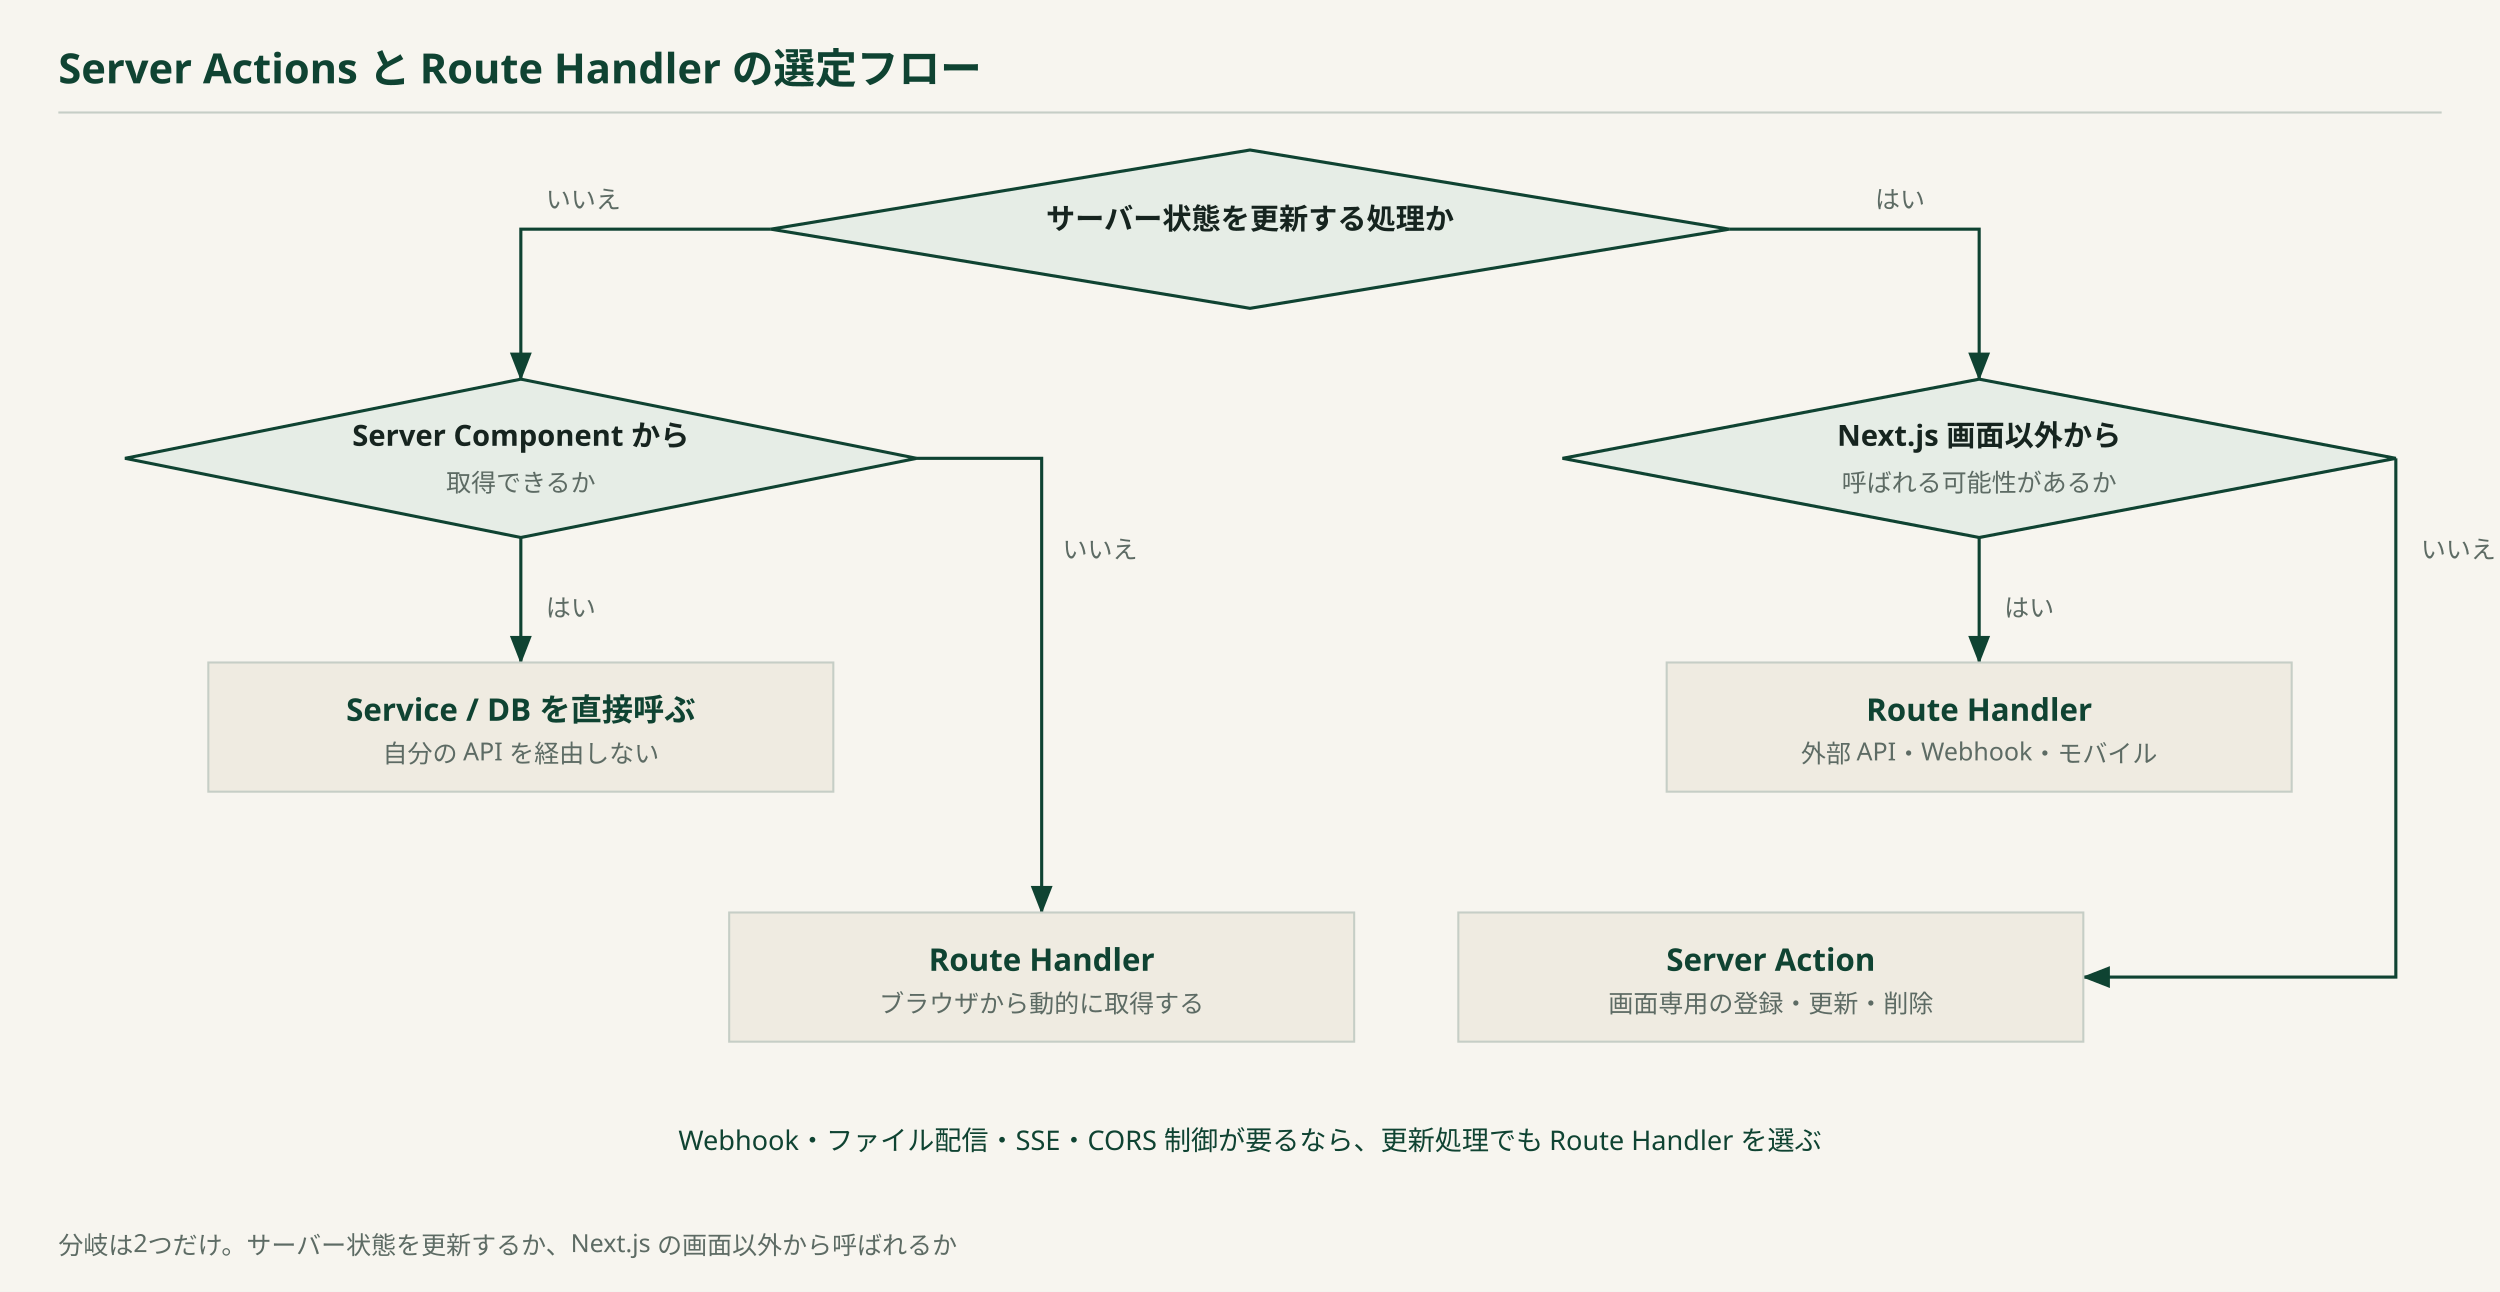
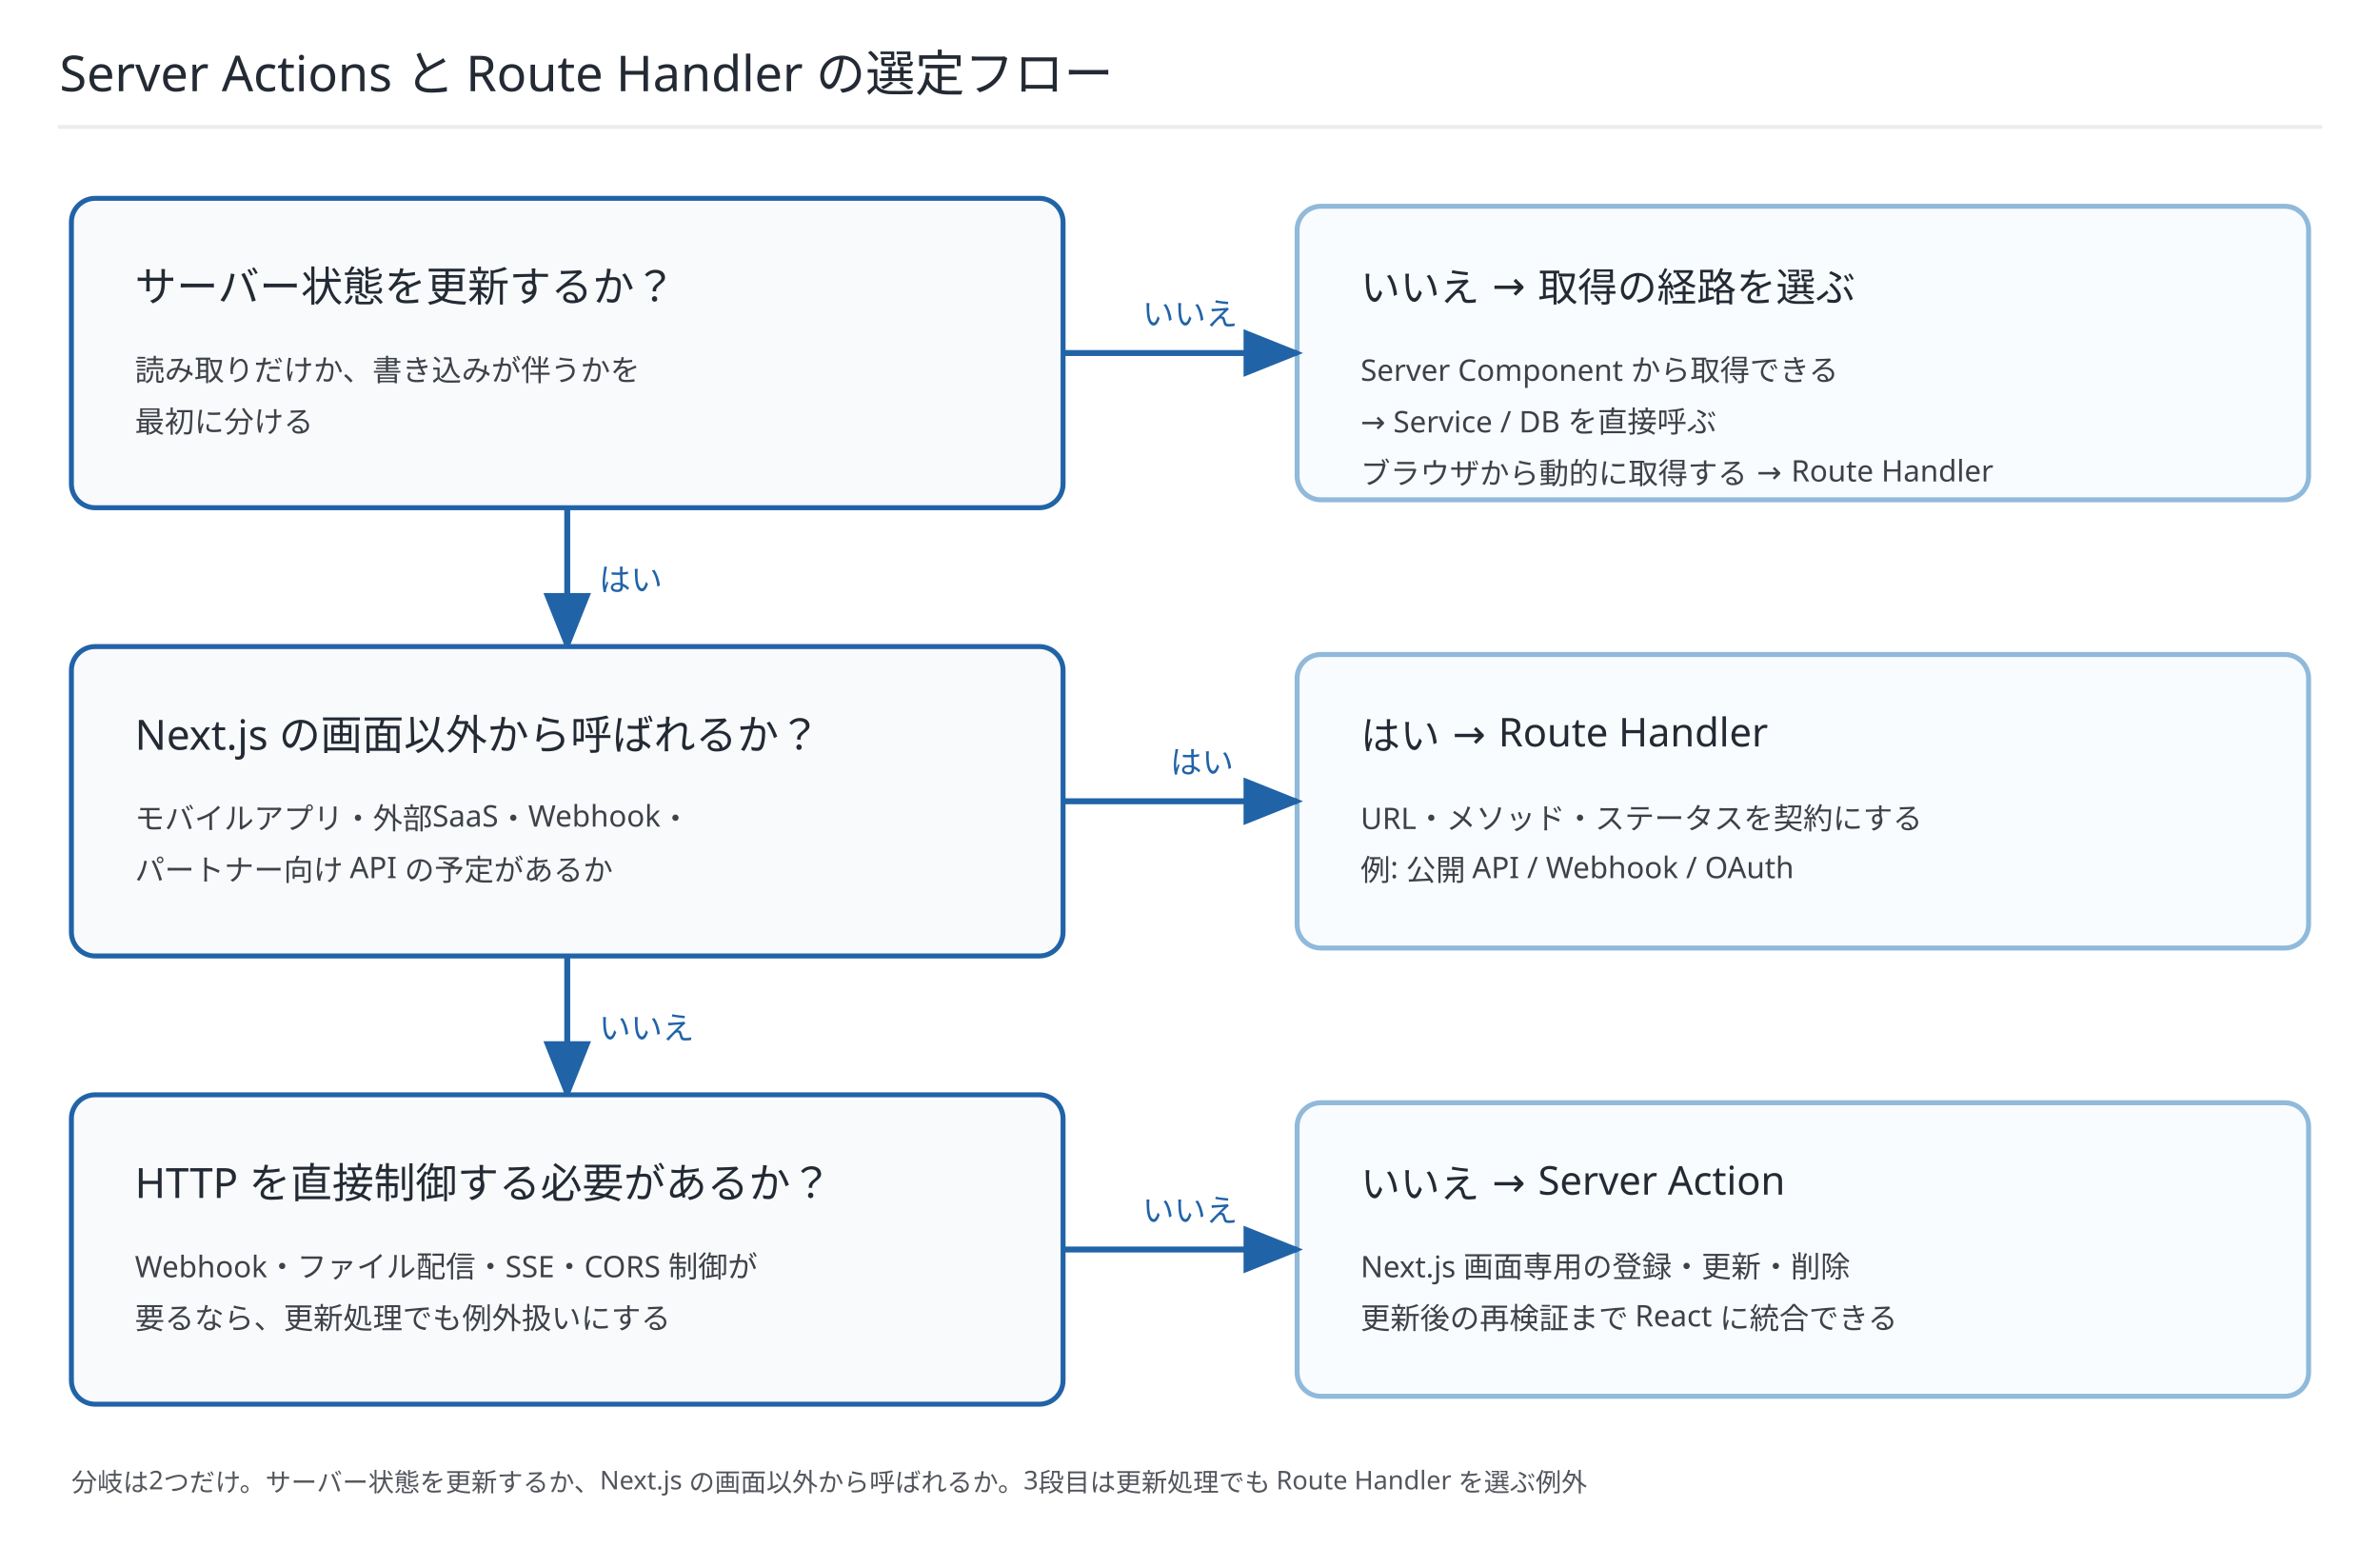
- <svg xmlns="http://www.w3.org/2000/svg" width="1200" height="620" viewBox="0 0 1200 620">
+ <svg xmlns="http://www.w3.org/2000/svg" width="1200" height="790" viewBox="0 0 1200 790">
  <defs>
-     <marker id="ar" markerWidth="9" markerHeight="7" refX="8.5" refY="3.5" orient="auto">
-       <path d="M0,0 L9,3.5 L0,7 z" fill="#0F4332" />
+     <marker id="ar" markerWidth="10" markerHeight="8" refX="9" refY="4" orient="auto">
+       <path d="M0,0 L10,4 L0,8 z" fill="#2163A7" />
    </marker>
-     <marker id="arR" markerWidth="9" markerHeight="7" refX="8.5" refY="3.5" orient="auto">
-       <path d="M0,0 L9,3.5 L0,7 z" fill="#8C3A2B" />
+     <marker id="arR" markerWidth="10" markerHeight="8" refX="9" refY="4" orient="auto">
+       <path d="M0,0 L10,4 L0,8 z" fill="#B4472F" />
    </marker>
  </defs>
-   <rect width="1200" height="620" fill="#F7F5EF" />
-   <text x="28" y="40" font-family="'Hiragino Kaku Gothic ProN','Hiragino Sans','BIZ UDGothic',sans-serif" font-size="20" fill="#0F4332" text-anchor="start" font-weight="600">Server Actions と Route Handler の選定フロー</text>
-   <line x1="28" y1="54" x2="1172" y2="54" stroke="#C6CEC6" stroke-width="1" />
-   <polygon points="600,72.0 830.0,110 600,148.0 370.0,110" fill="#E6EDE6" stroke="#0F4332" stroke-width="1.5" />
-   <text x="600" y="110" font-family="'Hiragino Kaku Gothic ProN','Hiragino Sans','BIZ UDGothic',sans-serif" font-size="14" fill="#16241F" text-anchor="middle" font-weight="600">サーバー状態を更新する処理か</text>
-   <polyline points="370,110 250,110 250,182" fill="none" stroke="#0F4332" stroke-width="1.5" marker-end="url(#ar)" />
-   <text x="262" y="100" font-family="'Hiragino Kaku Gothic ProN','Hiragino Sans','BIZ UDGothic',sans-serif" font-size="12" fill="#5D6B64" text-anchor="start" font-weight="normal">いいえ</text>
-   <polygon points="250,182.0 440.0,220 250,258.0 60.0,220" fill="#E6EDE6" stroke="#0F4332" stroke-width="1.5" />
-   <text x="250" y="214" font-family="'Hiragino Kaku Gothic ProN','Hiragino Sans','BIZ UDGothic',sans-serif" font-size="14" fill="#16241F" text-anchor="middle" font-weight="600">Server Component から</text>
-   <text x="250" y="236" font-family="'Hiragino Kaku Gothic ProN','Hiragino Sans','BIZ UDGothic',sans-serif" font-size="12" fill="#5D6B64" text-anchor="middle" font-weight="normal">取得できるか</text>
-   <polyline points="250,258 250,318" fill="none" stroke="#0F4332" stroke-width="1.5" marker-end="url(#ar)" />
-   <text x="262" y="296" font-family="'Hiragino Kaku Gothic ProN','Hiragino Sans','BIZ UDGothic',sans-serif" font-size="12" fill="#5D6B64" text-anchor="start" font-weight="normal">はい</text>
-   <rect x="100" y="318" width="300" height="62" fill="#EFEBE1" stroke="#C6CEC6" stroke-width="1" />
-   <text x="250" y="346" font-family="'Hiragino Kaku Gothic ProN','Hiragino Sans','BIZ UDGothic',sans-serif" font-size="15" fill="#0F4332" text-anchor="middle" font-weight="600">Service / DB を直接呼ぶ</text>
-   <text x="250" y="366" font-family="'Hiragino Kaku Gothic ProN','Hiragino Sans','BIZ UDGothic',sans-serif" font-size="12" fill="#5D6B64" text-anchor="middle" font-weight="normal">自分の API を経由しない</text>
-   <polyline points="440,220 500,220 500,438" fill="none" stroke="#0F4332" stroke-width="1.5" marker-end="url(#ar)" />
-   <text x="510" y="268" font-family="'Hiragino Kaku Gothic ProN','Hiragino Sans','BIZ UDGothic',sans-serif" font-size="12" fill="#5D6B64" text-anchor="start" font-weight="normal">いいえ</text>
-   <rect x="350" y="438" width="300" height="62" fill="#EFEBE1" stroke="#C6CEC6" stroke-width="1" />
-   <text x="500" y="466" font-family="'Hiragino Kaku Gothic ProN','Hiragino Sans','BIZ UDGothic',sans-serif" font-size="15" fill="#0F4332" text-anchor="middle" font-weight="600">Route Handler</text>
-   <text x="500" y="486" font-family="'Hiragino Kaku Gothic ProN','Hiragino Sans','BIZ UDGothic',sans-serif" font-size="12" fill="#5D6B64" text-anchor="middle" font-weight="normal">ブラウザから動的に取得する</text>
-   <polyline points="830,110 950,110 950,182" fill="none" stroke="#0F4332" stroke-width="1.5" marker-end="url(#ar)" />
-   <text x="900" y="100" font-family="'Hiragino Kaku Gothic ProN','Hiragino Sans','BIZ UDGothic',sans-serif" font-size="12" fill="#5D6B64" text-anchor="start" font-weight="normal">はい</text>
-   <polygon points="950,182.0 1150.0,220 950,258.0 750.0,220" fill="#E6EDE6" stroke="#0F4332" stroke-width="1.5" />
-   <text x="950" y="214" font-family="'Hiragino Kaku Gothic ProN','Hiragino Sans','BIZ UDGothic',sans-serif" font-size="14" fill="#16241F" text-anchor="middle" font-weight="600">Next.js 画面以外から</text>
-   <text x="950" y="236" font-family="'Hiragino Kaku Gothic ProN','Hiragino Sans','BIZ UDGothic',sans-serif" font-size="12" fill="#5D6B64" text-anchor="middle" font-weight="normal">呼ばれる可能性があるか</text>
-   <polyline points="950,258 950,318" fill="none" stroke="#0F4332" stroke-width="1.5" marker-end="url(#ar)" />
-   <text x="962" y="296" font-family="'Hiragino Kaku Gothic ProN','Hiragino Sans','BIZ UDGothic',sans-serif" font-size="12" fill="#5D6B64" text-anchor="start" font-weight="normal">はい</text>
-   <rect x="800" y="318" width="300" height="62" fill="#EFEBE1" stroke="#C6CEC6" stroke-width="1" />
-   <text x="950" y="346" font-family="'Hiragino Kaku Gothic ProN','Hiragino Sans','BIZ UDGothic',sans-serif" font-size="15" fill="#0F4332" text-anchor="middle" font-weight="600">Route Handler</text>
-   <text x="950" y="366" font-family="'Hiragino Kaku Gothic ProN','Hiragino Sans','BIZ UDGothic',sans-serif" font-size="12" fill="#5D6B64" text-anchor="middle" font-weight="normal">外部 API・Webhook・モバイル</text>
-   <polyline points="1150,220 1150,469 1000,469" fill="none" stroke="#0F4332" stroke-width="1.5" marker-end="url(#ar)" />
-   <text x="1162" y="268" font-family="'Hiragino Kaku Gothic ProN','Hiragino Sans','BIZ UDGothic',sans-serif" font-size="12" fill="#5D6B64" text-anchor="start" font-weight="normal">いいえ</text>
-   <rect x="700" y="438" width="300" height="62" fill="#EFEBE1" stroke="#C6CEC6" stroke-width="1" />
-   <text x="850" y="466" font-family="'Hiragino Kaku Gothic ProN','Hiragino Sans','BIZ UDGothic',sans-serif" font-size="15" fill="#0F4332" text-anchor="middle" font-weight="600">Server Action</text>
-   <text x="850" y="486" font-family="'Hiragino Kaku Gothic ProN','Hiragino Sans','BIZ UDGothic',sans-serif" font-size="12" fill="#5D6B64" text-anchor="middle" font-weight="normal">画面専用の登録・更新・削除</text>
-   <text x="600" y="552" font-family="'Hiragino Kaku Gothic ProN','Hiragino Sans','BIZ UDGothic',sans-serif" font-size="13" fill="#0F4332" text-anchor="middle" font-weight="normal">Webhook・ファイル配信・SSE・CORS 制御が要るなら、更新処理でも Route Handler を選ぶ</text>
-   <text x="28" y="602" font-family="'Hiragino Kaku Gothic ProN','Hiragino Sans','BIZ UDGothic',sans-serif" font-size="12" fill="#5D6B64" text-anchor="start" font-weight="normal">分岐は2つだけ。サーバー状態を更新するか、Next.js の画面以外から呼ばれるか</text>
+   <rect width="1200" height="790" fill="#FFFFFF" />
+   <text x="30" y="46" font-family="'Hiragino Kaku Gothic ProN W6','Hiragino Sans W6',sans-serif" font-size="25" fill="#232A34" text-anchor="start" font-weight="normal">Server Actions と Route Handler の選定フロー</text>
+   <line x1="30" y1="64" x2="1170" y2="64" stroke="#ECECEC" stroke-width="2" stroke-linecap="round" />
+   <rect x="36" y="100" width="500" height="156" rx="12" ry="12" fill="#F8FAFC" stroke="#2163A7" stroke-width="2.5" />
+   <text x="68" y="152" font-family="'Hiragino Kaku Gothic ProN W6','Hiragino Sans W6',sans-serif" font-size="21" fill="#232A34" text-anchor="start" font-weight="normal">サーバー状態を更新するか？</text>
+   <text x="68" y="192" font-family="'Hiragino Kaku Gothic ProN','Hiragino Sans',sans-serif" font-size="15" fill="#3E4148" text-anchor="start" font-weight="normal">読み取りだけか、書き込みが伴うかを</text>
+   <text x="68" y="218" font-family="'Hiragino Kaku Gothic ProN','Hiragino Sans',sans-serif" font-size="15" fill="#3E4148" text-anchor="start" font-weight="normal">最初に分ける</text>
+   <rect x="654" y="104" width="510" height="148" rx="12" ry="12" fill="#F8FCFF" stroke="#90B9DA" stroke-width="2.5" />
+   <text x="686" y="152" font-family="'Hiragino Kaku Gothic ProN W6','Hiragino Sans W6',sans-serif" font-size="20" fill="#232A34" text-anchor="start" font-weight="normal">いいえ → 取得の経路を選ぶ</text>
+   <text x="686" y="192" font-family="'Hiragino Kaku Gothic ProN','Hiragino Sans',sans-serif" font-size="15" fill="#3E4148" text-anchor="start" font-weight="normal">Server Component から取得できる</text>
+   <text x="686" y="218" font-family="'Hiragino Kaku Gothic ProN','Hiragino Sans',sans-serif" font-size="15" fill="#3E4148" text-anchor="start" font-weight="normal">　→ Service / DB を直接呼ぶ</text>
+   <text x="686" y="244" font-family="'Hiragino Kaku Gothic ProN','Hiragino Sans',sans-serif" font-size="15" fill="#3E4148" text-anchor="start" font-weight="normal">ブラウザから動的に取得する → Route Handler</text>
+   <line x1="536" y1="178.0" x2="654" y2="178.0" stroke="#2163A7" stroke-width="3" marker-end="url(#ar)" />
+   <text x="600" y="164.0" font-family="'Hiragino Kaku Gothic ProN W6','Hiragino Sans W6',sans-serif" font-size="16" fill="#2163A7" text-anchor="middle" font-weight="normal">いいえ</text>
+   <line x1="286.0" y1="256" x2="286.0" y2="326" stroke="#2163A7" stroke-width="3" marker-end="url(#ar)" />
+   <text x="302.0" y="298" font-family="'Hiragino Kaku Gothic ProN W6','Hiragino Sans W6',sans-serif" font-size="16" fill="#2163A7" text-anchor="start" font-weight="normal">はい</text>
+   <rect x="36" y="326" width="500" height="156" rx="12" ry="12" fill="#F8FAFC" stroke="#2163A7" stroke-width="2.5" />
+   <text x="68" y="378" font-family="'Hiragino Kaku Gothic ProN W6','Hiragino Sans W6',sans-serif" font-size="21" fill="#232A34" text-anchor="start" font-weight="normal">Next.js の画面以外から呼ばれるか？</text>
+   <text x="68" y="418" font-family="'Hiragino Kaku Gothic ProN','Hiragino Sans',sans-serif" font-size="15" fill="#3E4148" text-anchor="start" font-weight="normal">モバイルアプリ・外部SaaS・Webhook・</text>
+   <text x="68" y="444" font-family="'Hiragino Kaku Gothic ProN','Hiragino Sans',sans-serif" font-size="15" fill="#3E4148" text-anchor="start" font-weight="normal">パートナー向け API の予定があるか</text>
+   <rect x="654" y="330" width="510" height="148" rx="12" ry="12" fill="#F8FCFF" stroke="#90B9DA" stroke-width="2.5" />
+   <text x="686" y="378" font-family="'Hiragino Kaku Gothic ProN W6','Hiragino Sans W6',sans-serif" font-size="20" fill="#232A34" text-anchor="start" font-weight="normal">はい → Route Handler</text>
+   <text x="686" y="418" font-family="'Hiragino Kaku Gothic ProN','Hiragino Sans',sans-serif" font-size="15" fill="#3E4148" text-anchor="start" font-weight="normal">URL・メソッド・ステータスを契約にする</text>
+   <text x="686" y="444" font-family="'Hiragino Kaku Gothic ProN','Hiragino Sans',sans-serif" font-size="15" fill="#3E4148" text-anchor="start" font-weight="normal">例: 公開 API / Webhook / OAuth</text>
+   <line x1="536" y1="404.0" x2="654" y2="404.0" stroke="#2163A7" stroke-width="3" marker-end="url(#ar)" />
+   <text x="606" y="390.0" font-family="'Hiragino Kaku Gothic ProN W6','Hiragino Sans W6',sans-serif" font-size="16" fill="#2163A7" text-anchor="middle" font-weight="normal">はい</text>
+   <line x1="286.0" y1="482" x2="286.0" y2="552" stroke="#2163A7" stroke-width="3" marker-end="url(#ar)" />
+   <text x="302.0" y="524" font-family="'Hiragino Kaku Gothic ProN W6','Hiragino Sans W6',sans-serif" font-size="16" fill="#2163A7" text-anchor="start" font-weight="normal">いいえ</text>
+   <rect x="36" y="552" width="500" height="156" rx="12" ry="12" fill="#F8FAFC" stroke="#2163A7" stroke-width="2.5" />
+   <text x="68" y="604" font-family="'Hiragino Kaku Gothic ProN W6','Hiragino Sans W6',sans-serif" font-size="21" fill="#232A34" text-anchor="start" font-weight="normal">HTTP を直接制御する必要があるか？</text>
+   <text x="68" y="644" font-family="'Hiragino Kaku Gothic ProN','Hiragino Sans',sans-serif" font-size="15" fill="#3E4148" text-anchor="start" font-weight="normal">Webhook・ファイル配信・SSE・CORS 制御が</text>
+   <text x="68" y="670" font-family="'Hiragino Kaku Gothic ProN','Hiragino Sans',sans-serif" font-size="15" fill="#3E4148" text-anchor="start" font-weight="normal">要るなら、更新処理でも例外扱いにする</text>
+   <rect x="654" y="556" width="510" height="148" rx="12" ry="12" fill="#F8FCFF" stroke="#90B9DA" stroke-width="2.5" />
+   <text x="686" y="604" font-family="'Hiragino Kaku Gothic ProN W6','Hiragino Sans W6',sans-serif" font-size="20" fill="#232A34" text-anchor="start" font-weight="normal">いいえ → Server Action</text>
+   <text x="686" y="644" font-family="'Hiragino Kaku Gothic ProN','Hiragino Sans',sans-serif" font-size="15" fill="#3E4148" text-anchor="start" font-weight="normal">Next.js 画面専用の登録・更新・削除</text>
+   <text x="686" y="670" font-family="'Hiragino Kaku Gothic ProN','Hiragino Sans',sans-serif" font-size="15" fill="#3E4148" text-anchor="start" font-weight="normal">更新後の再検証まで React に統合できる</text>
+   <line x1="536" y1="630.0" x2="654" y2="630.0" stroke="#2163A7" stroke-width="3" marker-end="url(#ar)" />
+   <text x="600" y="616.0" font-family="'Hiragino Kaku Gothic ProN W6','Hiragino Sans W6',sans-serif" font-size="16" fill="#2163A7" text-anchor="middle" font-weight="normal">いいえ</text>
+   <text x="36" y="752" font-family="'Hiragino Kaku Gothic ProN','Hiragino Sans',sans-serif" font-size="13" fill="#52555B" text-anchor="start" font-weight="normal">分岐は2つだけ。サーバー状態を更新するか、Next.js の画面以外から呼ばれるか。3段目は更新処理でも Route Handler を選ぶ例外</text>
</svg>
